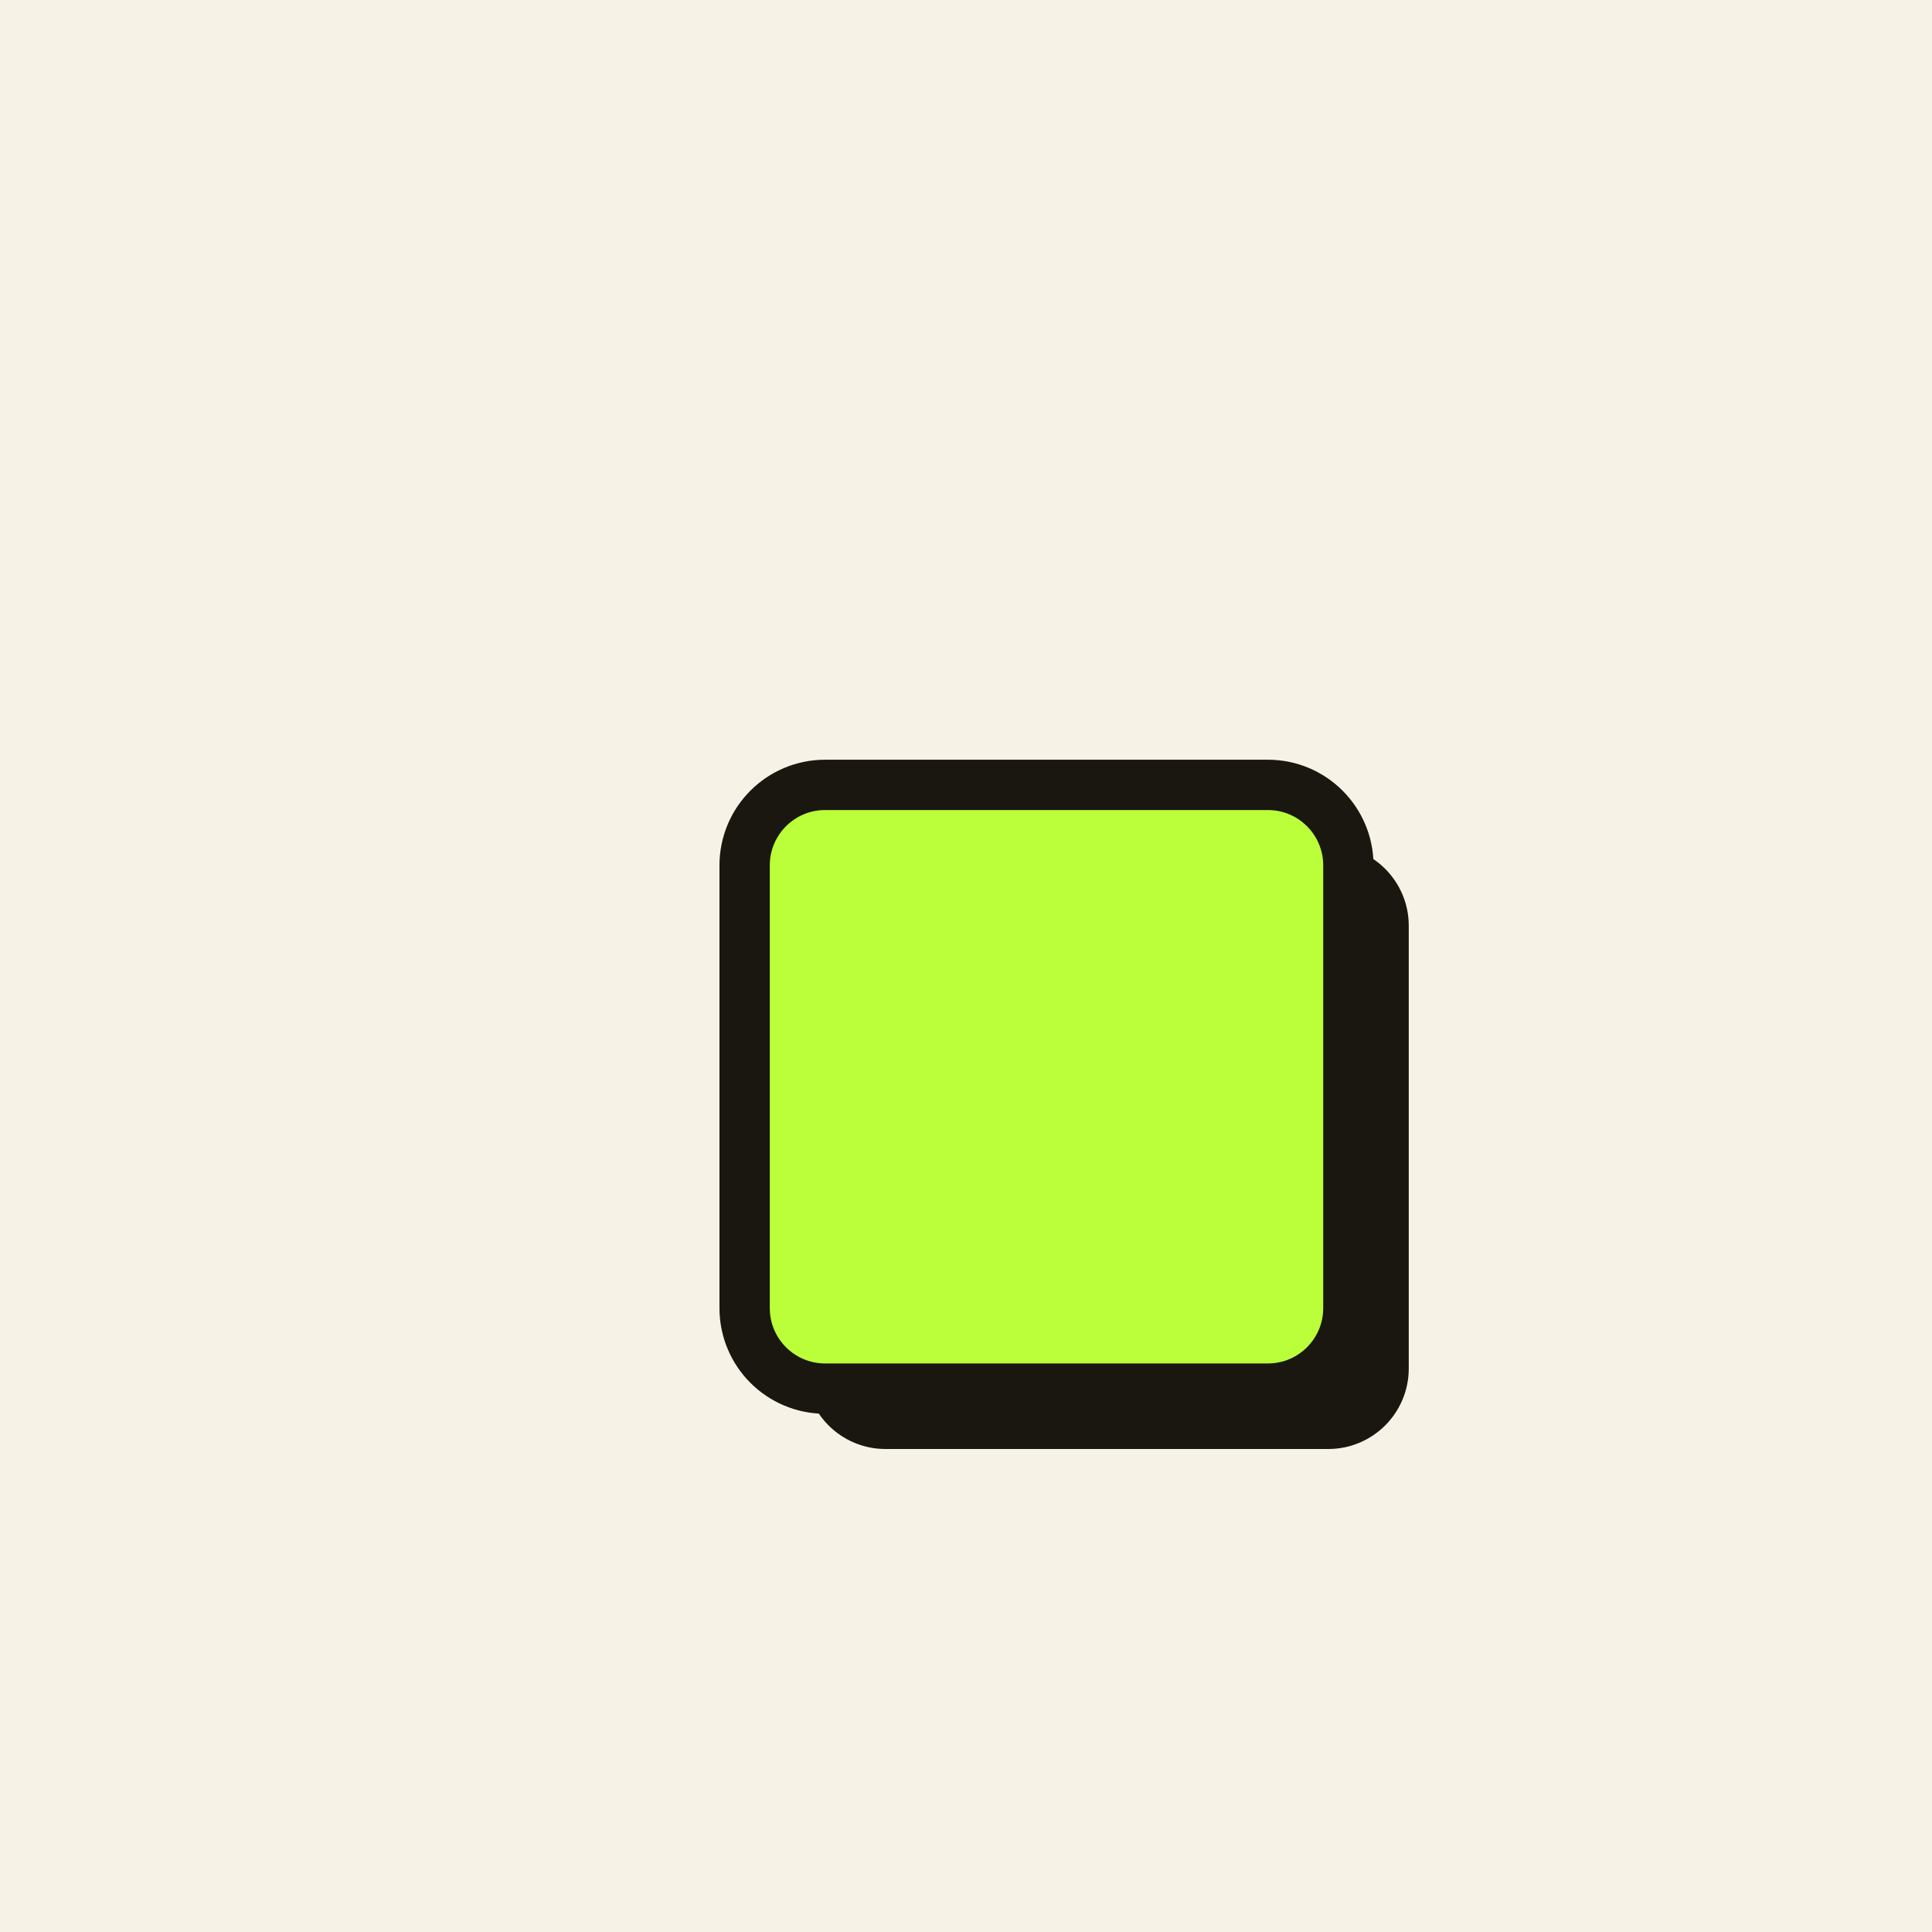
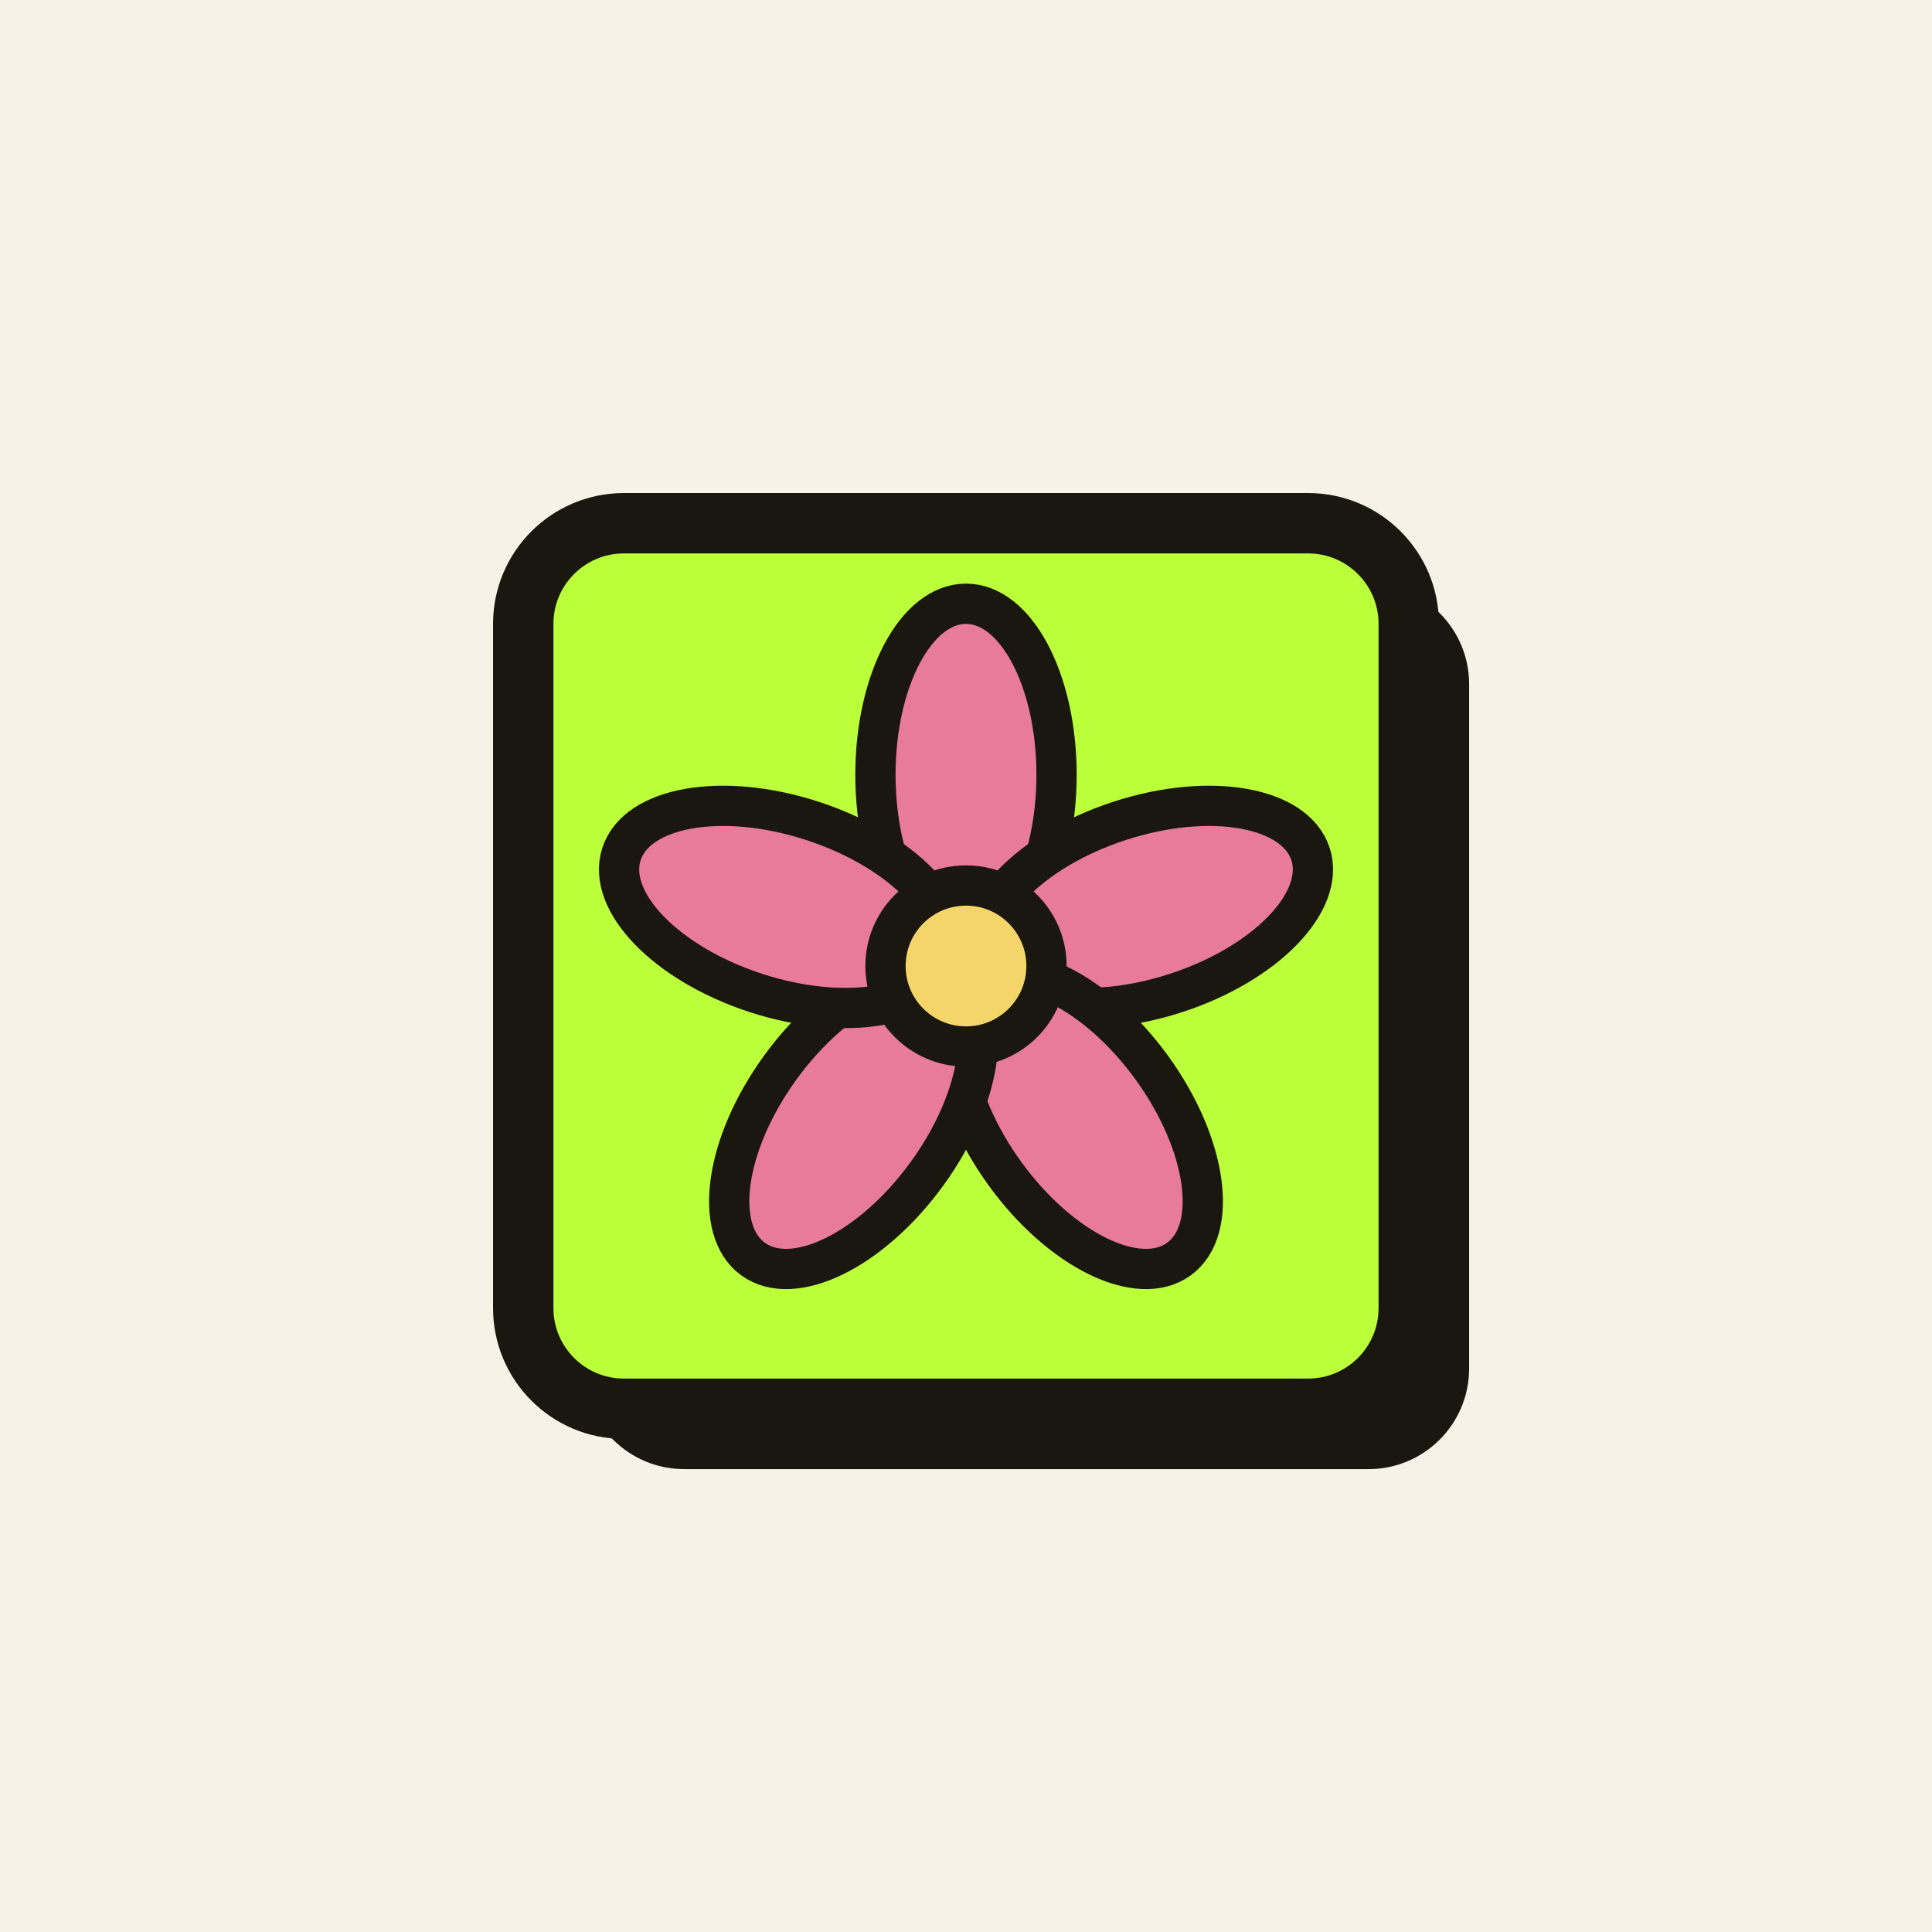
<svg xmlns="http://www.w3.org/2000/svg" viewBox="0 0 192 192" width="192" height="192" role="img" aria-label="Axolotl Companion">
  <rect width="192" height="192" fill="#f6f2e6" />
-   <rect x="80" y="84" width="60" height="60" rx="8" fill="#1a1610" />
-   <rect x="74" y="78" width="60" height="60" rx="8" fill="#baff39" stroke="#1a1610" stroke-width="5" />
+   <rect x="58" y="58" width="88" height="88" rx="10" fill="#1a1610" />
+   <rect x="52" y="52" width="88" height="88" rx="10" fill="#baff39" stroke="#1a1610" stroke-width="6" />
+   <g transform="translate(96 96)" stroke="#1a1610" stroke-width="4" stroke-linejoin="round">
+     <g fill="#e87b9a">
+       <ellipse cx="0" cy="-19" rx="9" ry="17" />
+       <ellipse cx="0" cy="-19" rx="9" ry="17" transform="rotate(72)" />
+       <ellipse cx="0" cy="-19" rx="9" ry="17" transform="rotate(144)" />
+       <ellipse cx="0" cy="-19" rx="9" ry="17" transform="rotate(216)" />
+       <ellipse cx="0" cy="-19" rx="9" ry="17" transform="rotate(288)" />
+     </g>
+     <circle cx="0" cy="0" r="8" fill="#f5d56a" />
+   </g>
</svg>
